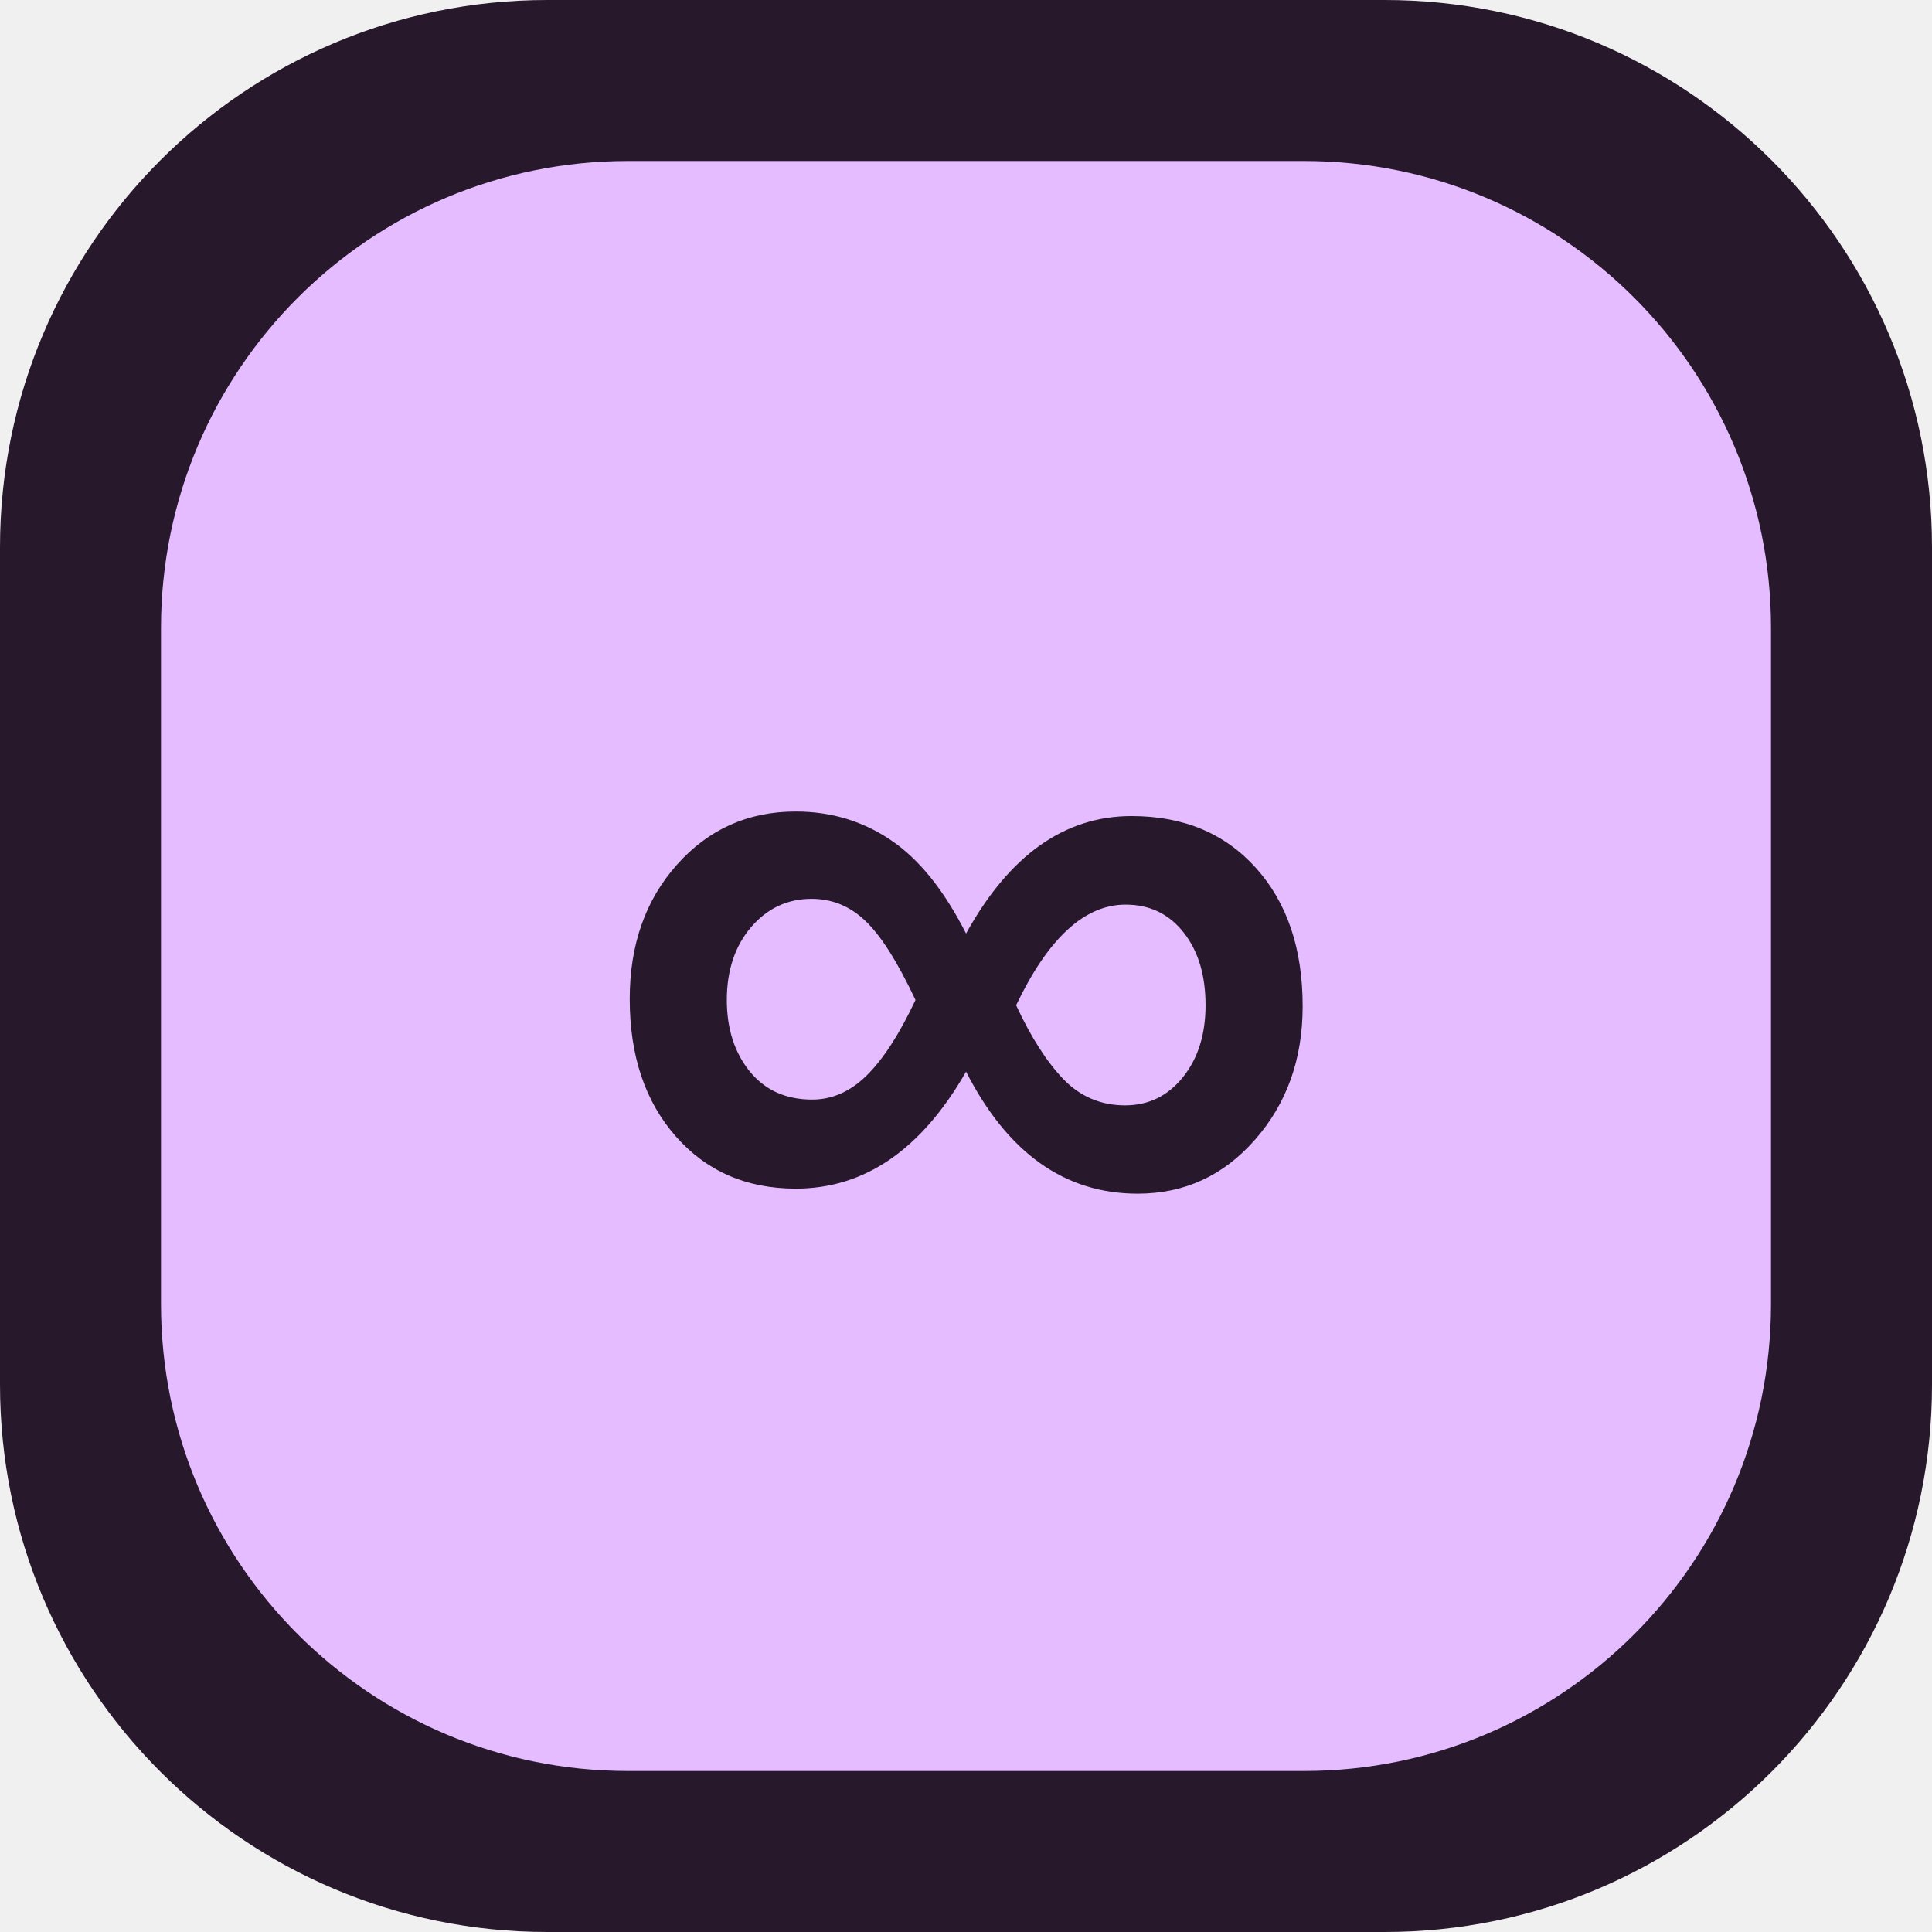
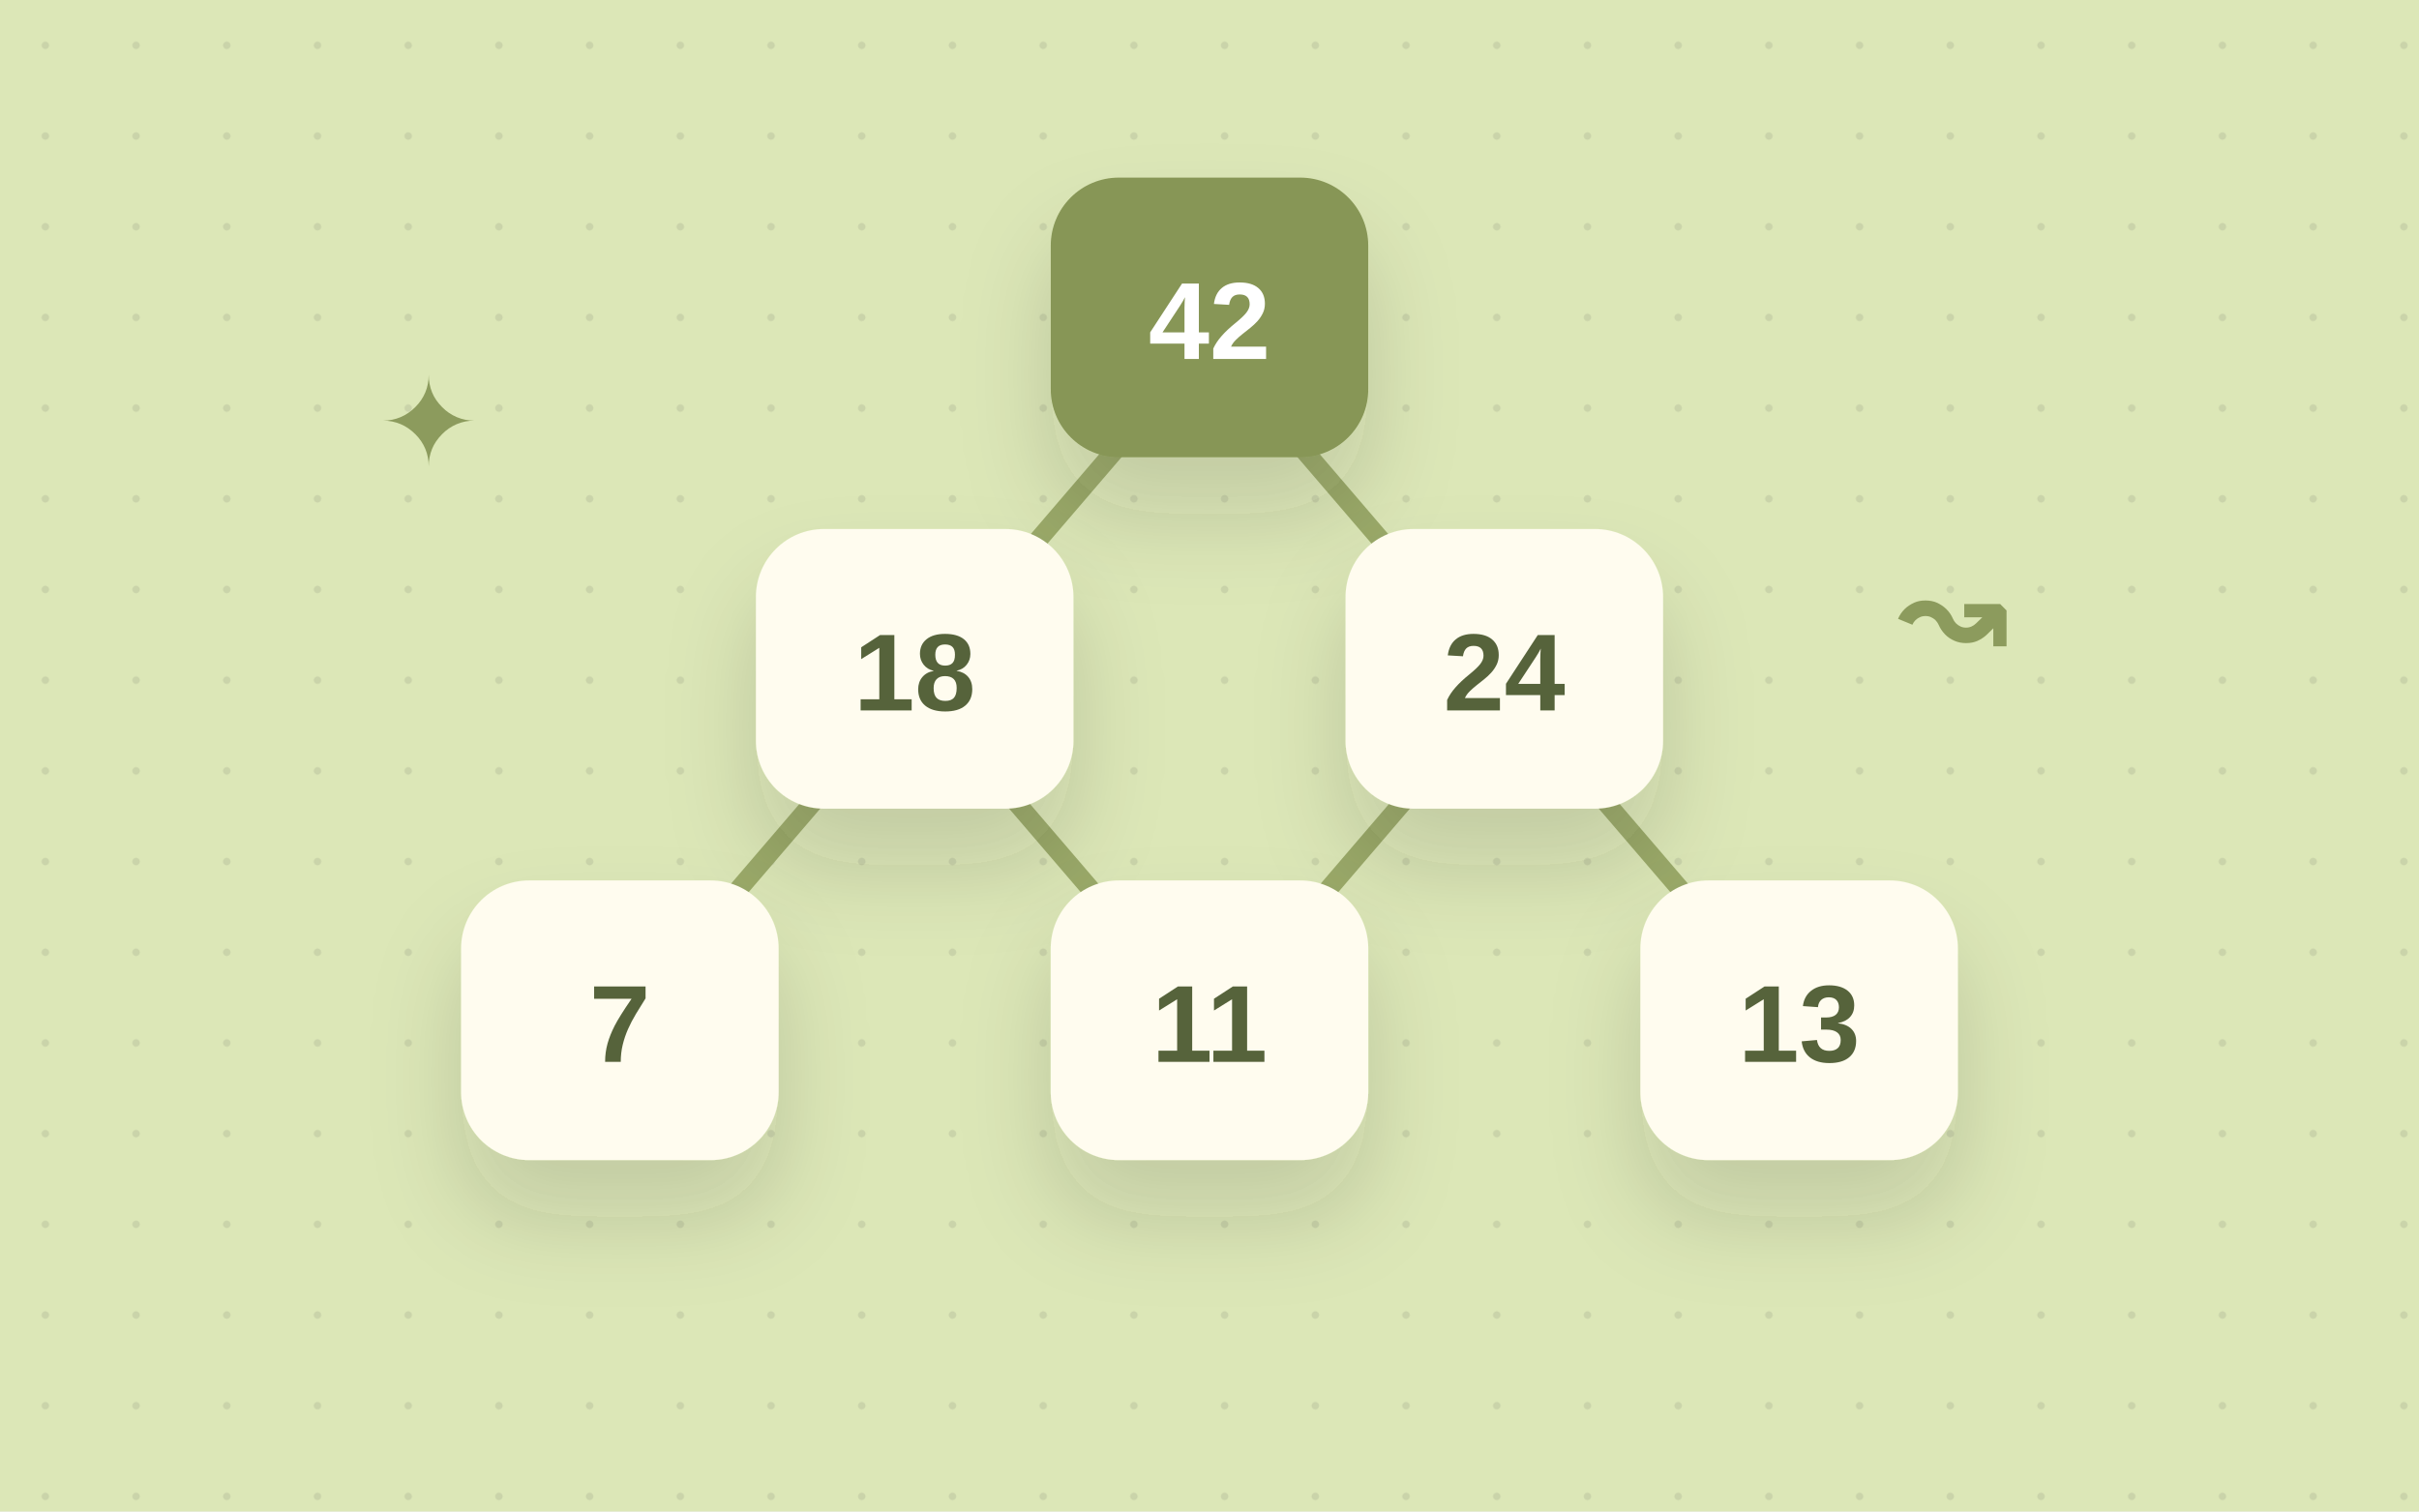
- <svg xmlns="http://www.w3.org/2000/svg" viewBox="0 0 120 120">
-   <rect width="120" height="120" rx="34" fill="#27192b" />
-   <rect x="10" y="10" width="100" height="100" rx="29" fill="#e5bcff" />
-   <text x="60" y="81" text-anchor="middle" font-family="Arial,sans-serif" font-weight="900" font-size="65" fill="#27192b">∞</text>
+ <svg xmlns="http://www.w3.org/2000/svg" viewBox="0 0 640 400">
+   <defs>
+     <filter id="s" x="-40%" y="-40%" width="180%" height="200%">
+       <feDropShadow dx="0" dy="15" stdDeviation="12" flood-color="#282335" flood-opacity=".15" />
+     </filter>
+     <pattern id="dots" width="24" height="24" patternUnits="userSpaceOnUse">
+       <circle cx="12" cy="12" r="1" fill="#292636" opacity=".1" />
+     </pattern>
+   </defs>
+   <rect width="640" height="400" fill="#dce7b7" />
+   <rect width="640" height="400" fill="url(#dots)" />
+   <path d="M320 90L242 181L164 272M320 90L398 181L476 272M242 181L320 272L398 181" fill="none" stroke="#9baa69" stroke-width="5" stroke-linecap="round" />
+   <g transform="translate(278 47)" filter="url(#s)">
+     <rect width="84" height="74" rx="18" fill="#879657" />
+     <text x="42" y="48" font-family="Arial,sans-serif" font-size="29" font-weight="700" fill="#fff" text-anchor="middle">42</text>
+   </g>
+   <g transform="translate(200 140)" filter="url(#s)">
+     <rect width="84" height="74" rx="18" fill="#fffcef" />
+     <text x="42" y="48" font-family="Arial,sans-serif" font-size="29" font-weight="700" fill="#57633b" text-anchor="middle">18</text>
+   </g>
+   <g transform="translate(356 140)" filter="url(#s)">
+     <rect width="84" height="74" rx="18" fill="#fffcef" />
+     <text x="42" y="48" font-family="Arial,sans-serif" font-size="29" font-weight="700" fill="#57633b" text-anchor="middle">24</text>
+   </g>
+   <g transform="translate(122 233)" filter="url(#s)">
+     <rect width="84" height="74" rx="18" fill="#fffcef" />
+     <text x="42" y="48" font-family="Arial,sans-serif" font-size="29" font-weight="700" fill="#57633b" text-anchor="middle">7</text>
+   </g>
+   <g transform="translate(278 233)" filter="url(#s)">
+     <rect width="84" height="74" rx="18" fill="#fffcef" />
+     <text x="42" y="48" font-family="Arial,sans-serif" font-size="29" font-weight="700" fill="#57633b" text-anchor="middle">11</text>
+   </g>
+   <g transform="translate(434 233)" filter="url(#s)">
+     <rect width="84" height="74" rx="18" fill="#fffcef" />
+     <text x="42" y="48" font-family="Arial,sans-serif" font-size="29" font-weight="700" fill="#57633b" text-anchor="middle">13</text>
+   </g>
+   <text x="100" y="123" font-family="Arial,sans-serif" font-size="32" font-weight="700" fill="#8c9b5d">✦</text>
+   <text x="502" y="174" font-family="Arial,sans-serif" font-size="35" font-weight="700" fill="#8c9b5d">↝</text>
</svg>
